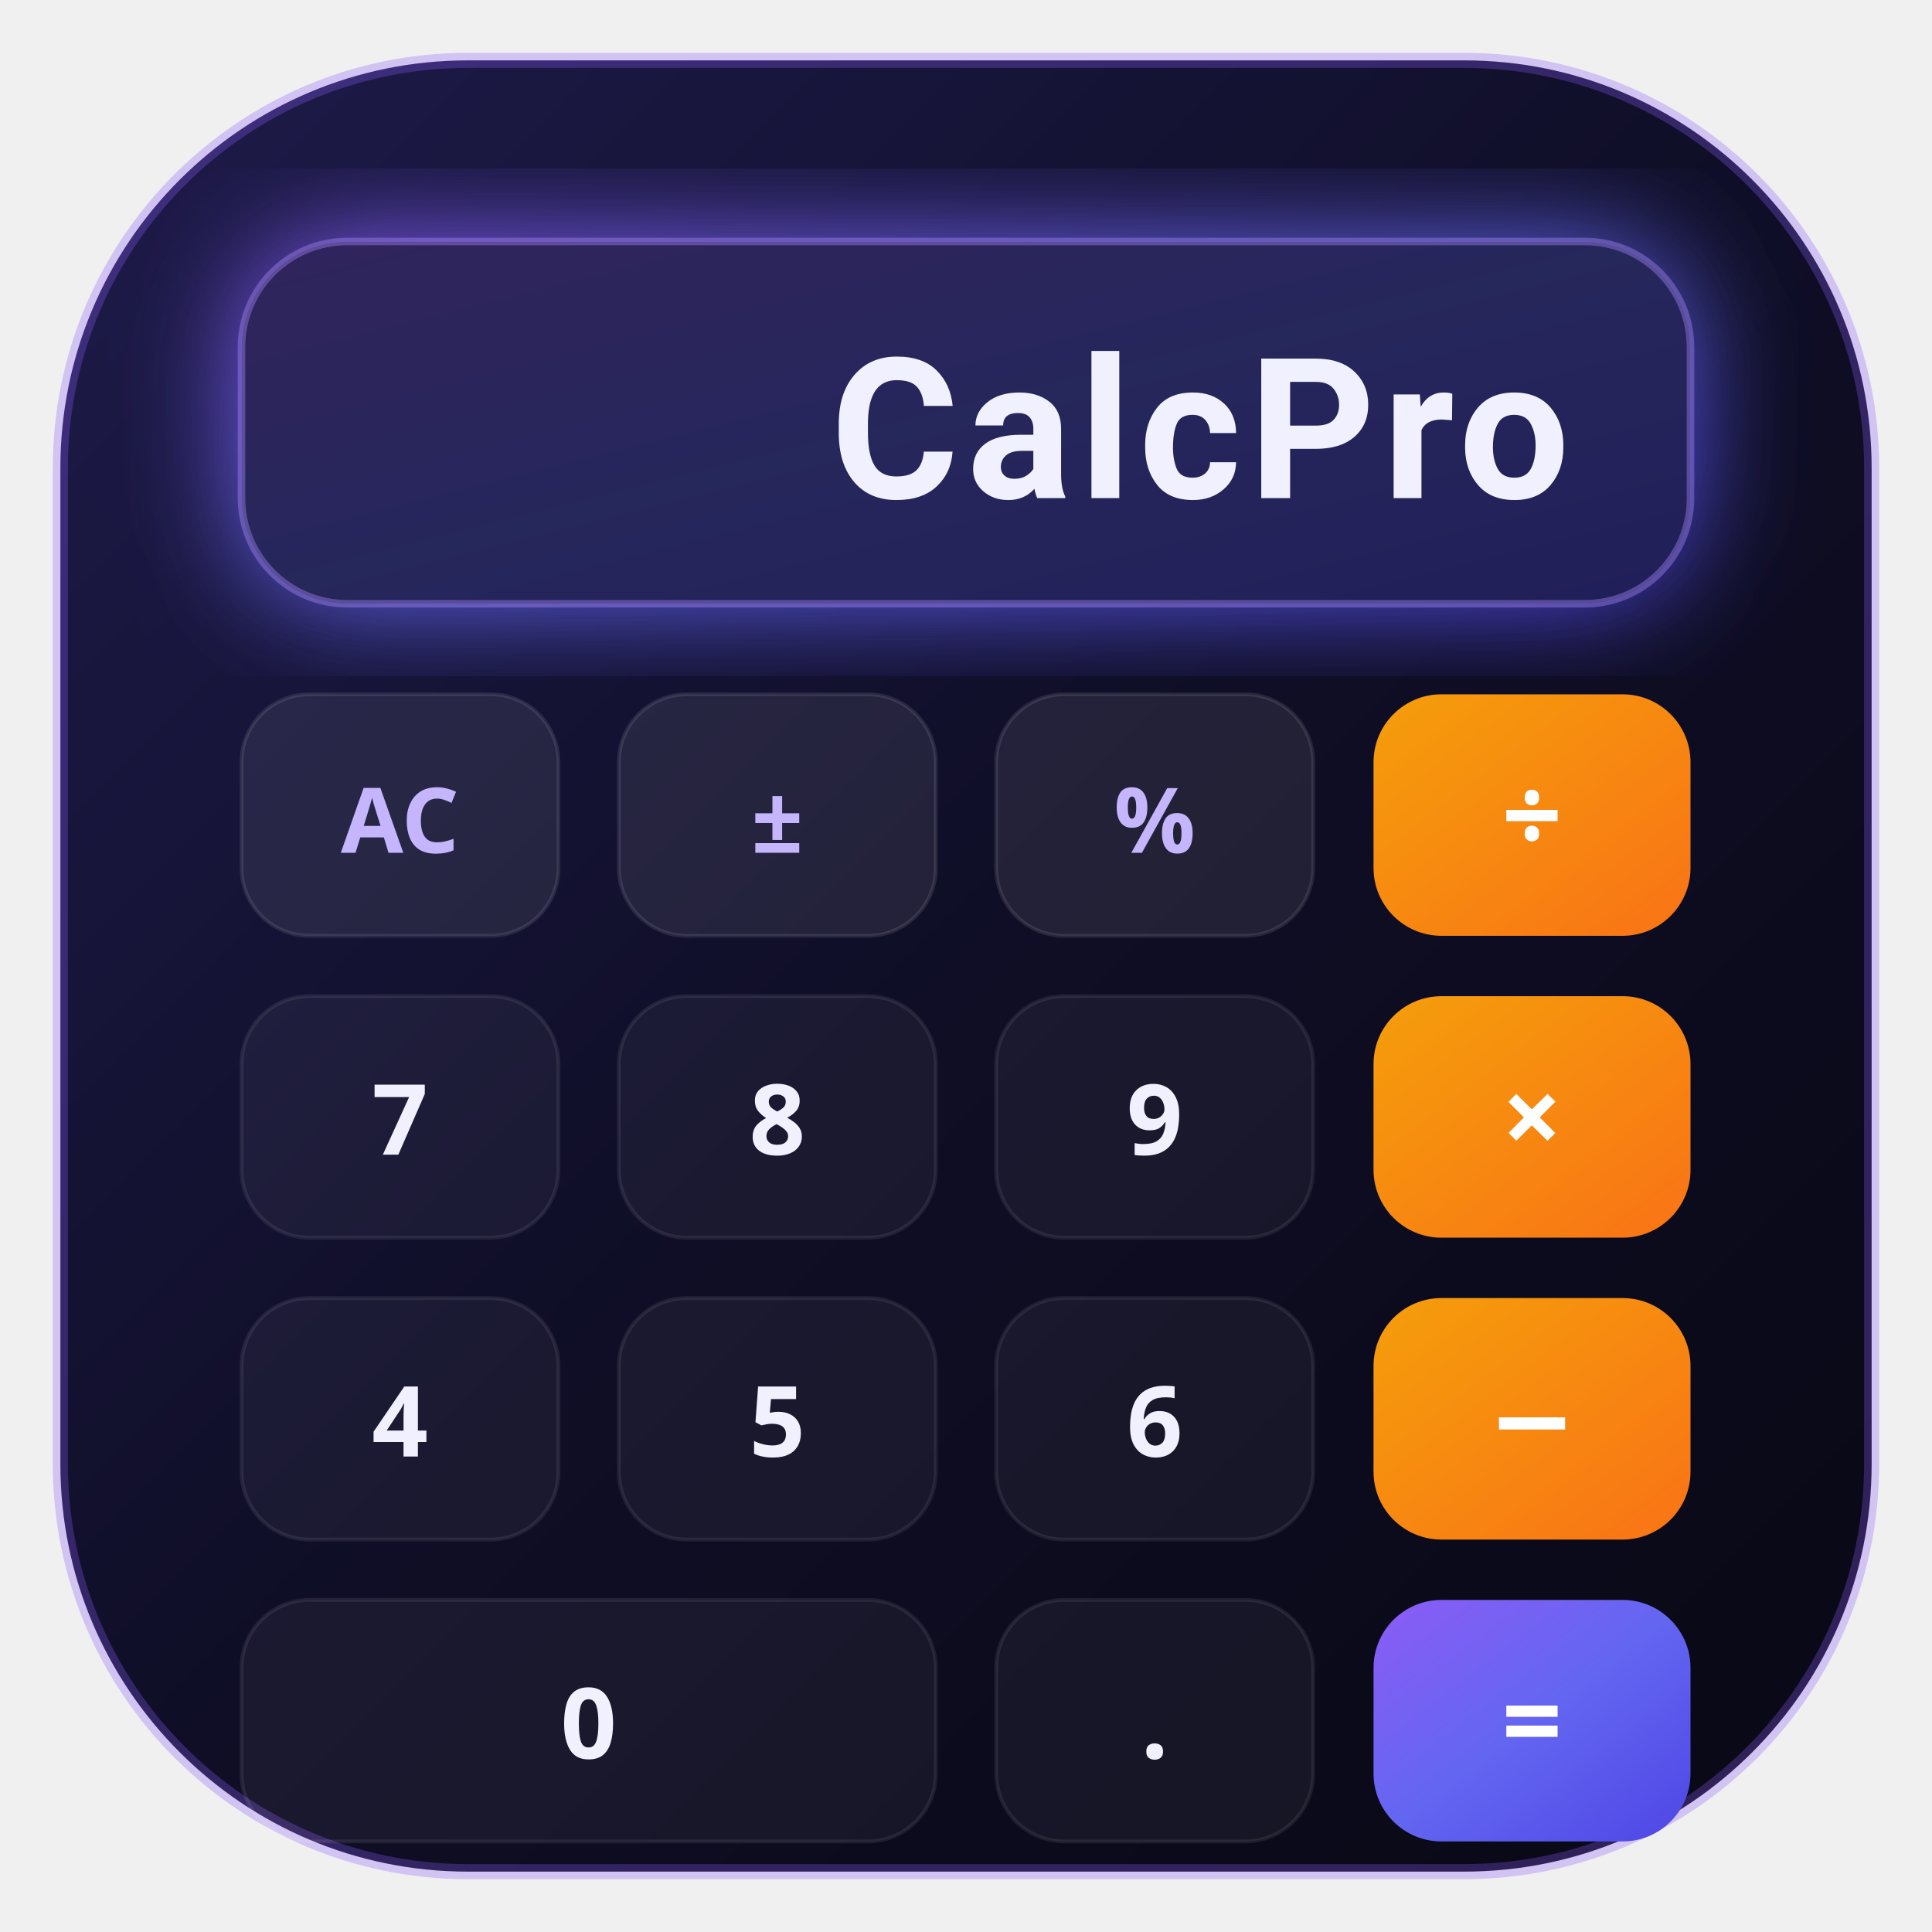
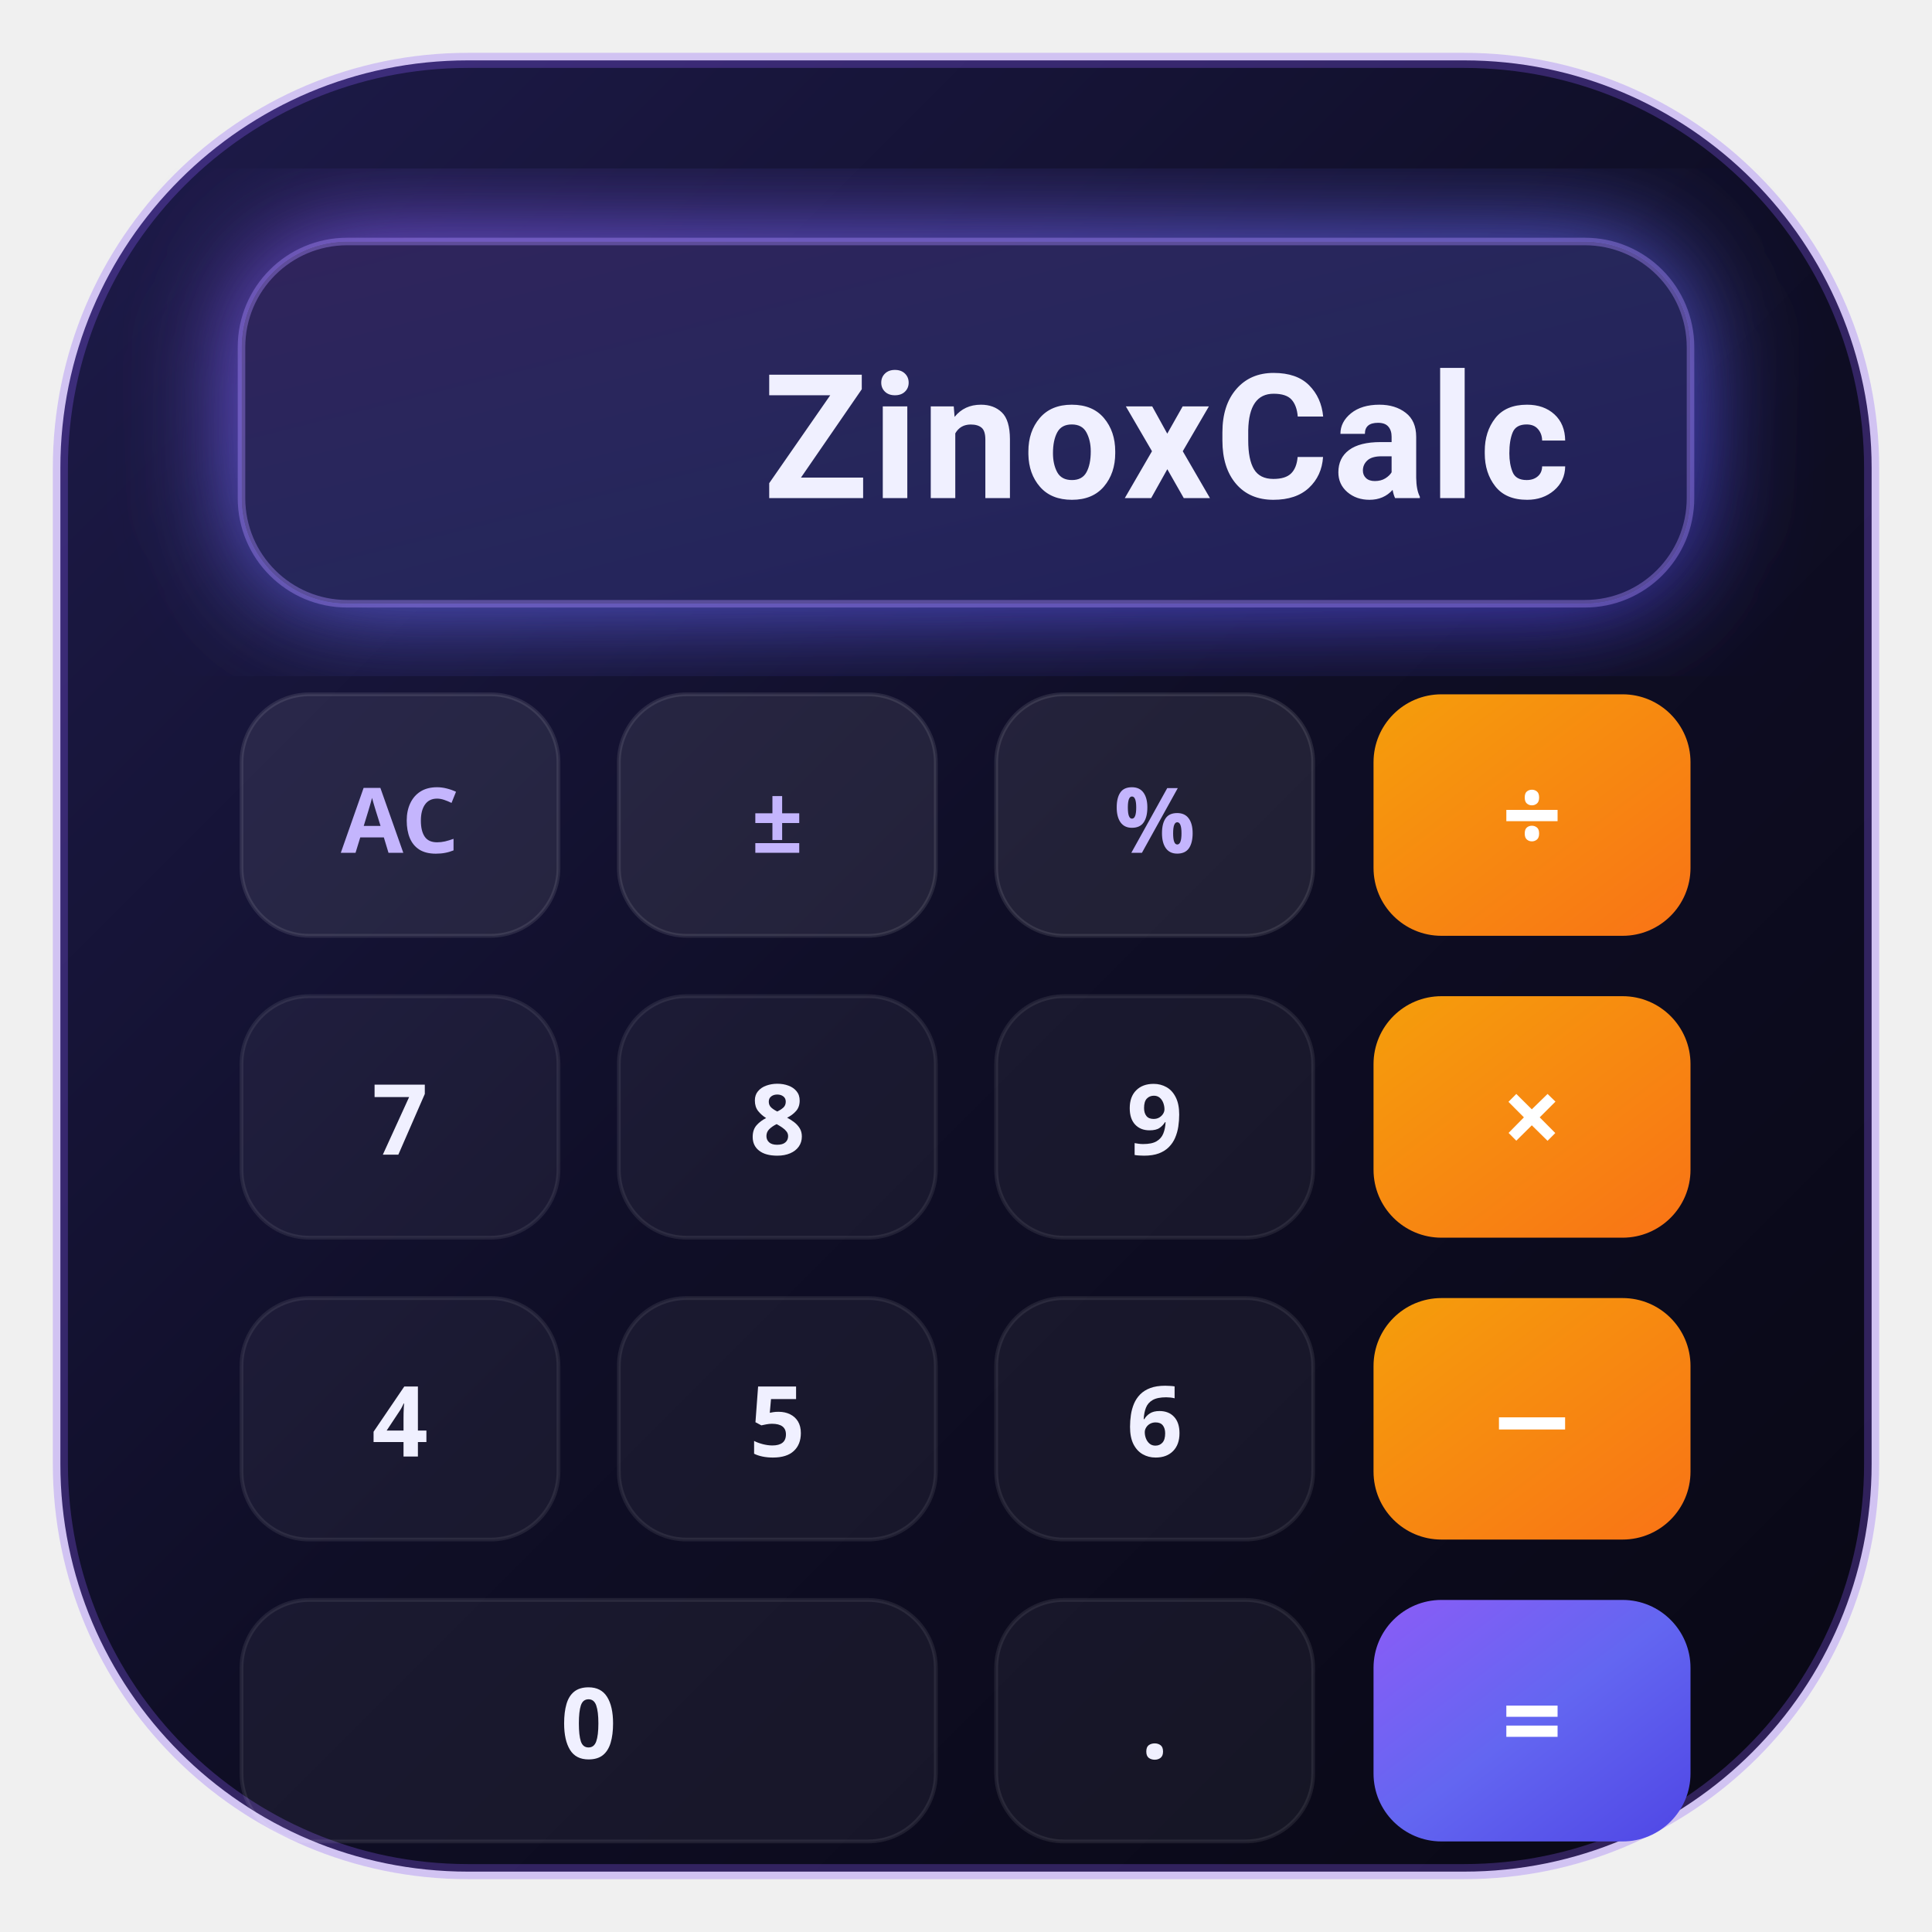
<svg xmlns="http://www.w3.org/2000/svg" viewBox="0 0 512 512" width="512" height="512">
  <defs>
    <linearGradient id="bgGrad" x1="0%" y1="0%" x2="100%" y2="100%">
      <stop offset="0%" stop-color="#1e1b4b" />
      <stop offset="50%" stop-color="#0f0e26" />
      <stop offset="100%" stop-color="#090814" />
    </linearGradient>
    <linearGradient id="accentGrad" x1="0%" y1="0%" x2="100%" y2="100%">
      <stop offset="0%" stop-color="#8b5cf6" />
      <stop offset="50%" stop-color="#6366f1" />
      <stop offset="100%" stop-color="#4f46e5" />
    </linearGradient>
    <linearGradient id="amberGrad" x1="0%" y1="0%" x2="100%" y2="100%">
      <stop offset="0%" stop-color="#f59e0b" />
      <stop offset="100%" stop-color="#f97316" />
    </linearGradient>
    <filter id="glow" x="-20%" y="-20%" width="140%" height="140%">
      <feGaussianBlur stdDeviation="15" result="blur" />
      <feComposite in="SourceGraphic" in2="blur" operator="over" />
    </filter>
  </defs>
  <rect x="16" y="16" width="480" height="480" rx="108" fill="url(#bgGrad)" stroke="#8b5cf6" stroke-width="4" stroke-opacity="0.3" />
  <rect x="64" y="64" width="384" height="96" rx="28" fill="url(#accentGrad)" filter="url(#glow)" />
  <rect x="64" y="64" width="384" height="96" rx="28" fill="#12122a" fill-opacity="0.75" stroke="#a78bfa" stroke-width="2" stroke-opacity="0.4" />
-   <text x="416" y="132" font-family="-apple-system, system-ui, BlinkMacSystemFont, 'Segoe UI', Roboto, sans-serif" font-weight="700" font-size="52" fill="#f0f0ff" text-anchor="end" letter-spacing="2">CalcPro</text>
+   <text x="416" y="132" font-family="-apple-system, system-ui, BlinkMacSystemFont, 'Segoe UI', Roboto, sans-serif" font-weight="700" font-size="46" fill="#f0f0ff" text-anchor="end" letter-spacing="1">ZinoxCalc</text>
  <rect x="64" y="184" width="84" height="64" rx="18" fill="#ffffff" fill-opacity="0.08" stroke="#ffffff" stroke-width="1" stroke-opacity="0.1" />
  <text x="106" y="226" font-family="sans-serif" font-weight="700" font-size="24" fill="#c4b5fd" text-anchor="middle">AC</text>
  <rect x="164" y="184" width="84" height="64" rx="18" fill="#ffffff" fill-opacity="0.08" stroke="#ffffff" stroke-width="1" stroke-opacity="0.1" />
  <text x="206" y="226" font-family="sans-serif" font-weight="700" font-size="24" fill="#c4b5fd" text-anchor="middle">±</text>
  <rect x="264" y="184" width="84" height="64" rx="18" fill="#ffffff" fill-opacity="0.08" stroke="#ffffff" stroke-width="1" stroke-opacity="0.1" />
  <text x="306" y="226" font-family="sans-serif" font-weight="700" font-size="24" fill="#c4b5fd" text-anchor="middle">%</text>
  <rect x="364" y="184" width="84" height="64" rx="18" fill="url(#amberGrad)" />
  <text x="406" y="226" font-family="sans-serif" font-weight="700" font-size="28" fill="#ffffff" text-anchor="middle">÷</text>
  <rect x="64" y="264" width="84" height="64" rx="18" fill="#ffffff" fill-opacity="0.05" stroke="#ffffff" stroke-width="1" stroke-opacity="0.08" />
  <text x="106" y="306" font-family="sans-serif" font-weight="600" font-size="26" fill="#f0f0ff" text-anchor="middle">7</text>
  <rect x="164" y="264" width="84" height="64" rx="18" fill="#ffffff" fill-opacity="0.05" stroke="#ffffff" stroke-width="1" stroke-opacity="0.08" />
  <text x="206" y="306" font-family="sans-serif" font-weight="600" font-size="26" fill="#f0f0ff" text-anchor="middle">8</text>
  <rect x="264" y="264" width="84" height="64" rx="18" fill="#ffffff" fill-opacity="0.05" stroke="#ffffff" stroke-width="1" stroke-opacity="0.08" />
  <text x="306" y="306" font-family="sans-serif" font-weight="600" font-size="26" fill="#f0f0ff" text-anchor="middle">9</text>
  <rect x="364" y="264" width="84" height="64" rx="18" fill="url(#amberGrad)" />
  <text x="406" y="306" font-family="sans-serif" font-weight="700" font-size="28" fill="#ffffff" text-anchor="middle">×</text>
  <rect x="64" y="344" width="84" height="64" rx="18" fill="#ffffff" fill-opacity="0.05" stroke="#ffffff" stroke-width="1" stroke-opacity="0.08" />
  <text x="106" y="386" font-family="sans-serif" font-weight="600" font-size="26" fill="#f0f0ff" text-anchor="middle">4</text>
  <rect x="164" y="344" width="84" height="64" rx="18" fill="#ffffff" fill-opacity="0.05" stroke="#ffffff" stroke-width="1" stroke-opacity="0.08" />
  <text x="206" y="386" font-family="sans-serif" font-weight="600" font-size="26" fill="#f0f0ff" text-anchor="middle">5</text>
  <rect x="264" y="344" width="84" height="64" rx="18" fill="#ffffff" fill-opacity="0.05" stroke="#ffffff" stroke-width="1" stroke-opacity="0.08" />
  <text x="306" y="386" font-family="sans-serif" font-weight="600" font-size="26" fill="#f0f0ff" text-anchor="middle">6</text>
  <rect x="364" y="344" width="84" height="64" rx="18" fill="url(#amberGrad)" />
  <text x="406" y="386" font-family="sans-serif" font-weight="700" font-size="28" fill="#ffffff" text-anchor="middle">−</text>
  <rect x="64" y="424" width="184" height="64" rx="18" fill="#ffffff" fill-opacity="0.05" stroke="#ffffff" stroke-width="1" stroke-opacity="0.08" />
  <text x="156" y="466" font-family="sans-serif" font-weight="600" font-size="26" fill="#f0f0ff" text-anchor="middle">0</text>
  <rect x="264" y="424" width="84" height="64" rx="18" fill="#ffffff" fill-opacity="0.05" stroke="#ffffff" stroke-width="1" stroke-opacity="0.08" />
  <text x="306" y="466" font-family="sans-serif" font-weight="600" font-size="26" fill="#f0f0ff" text-anchor="middle">.</text>
  <rect x="364" y="424" width="84" height="64" rx="18" fill="url(#accentGrad)" />
  <text x="406" y="466" font-family="sans-serif" font-weight="700" font-size="28" fill="#ffffff" text-anchor="middle">=</text>
</svg>
